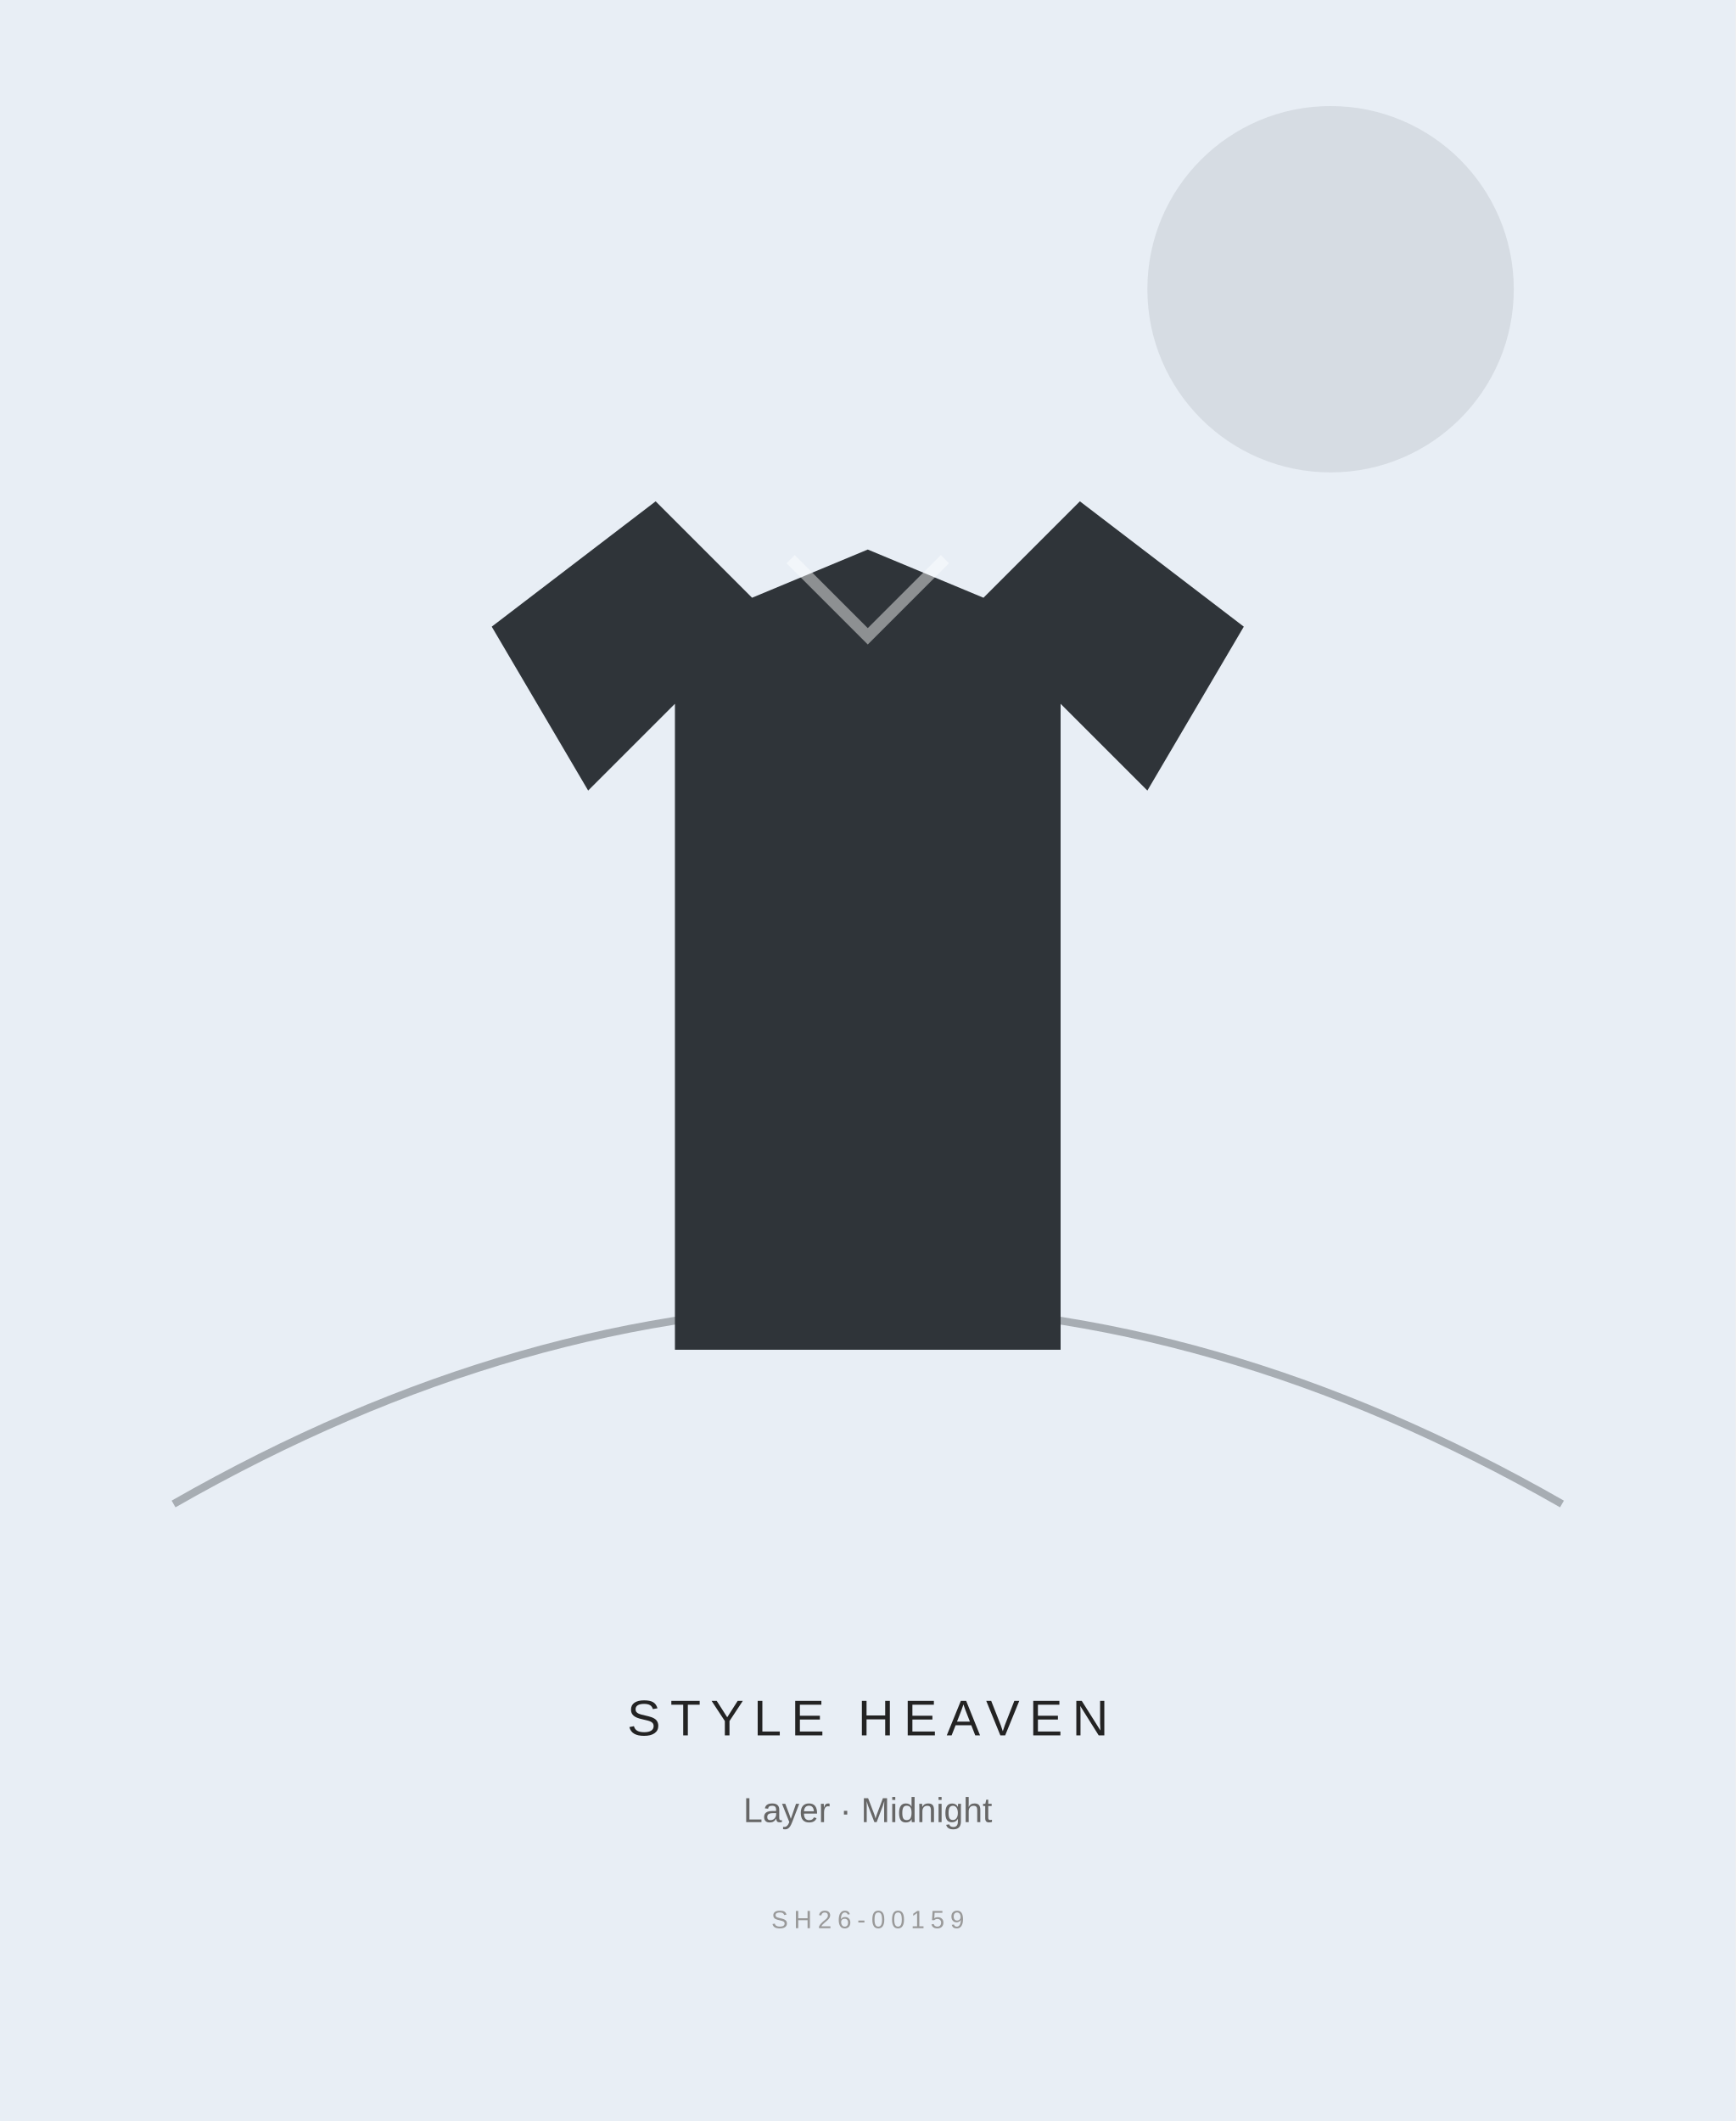
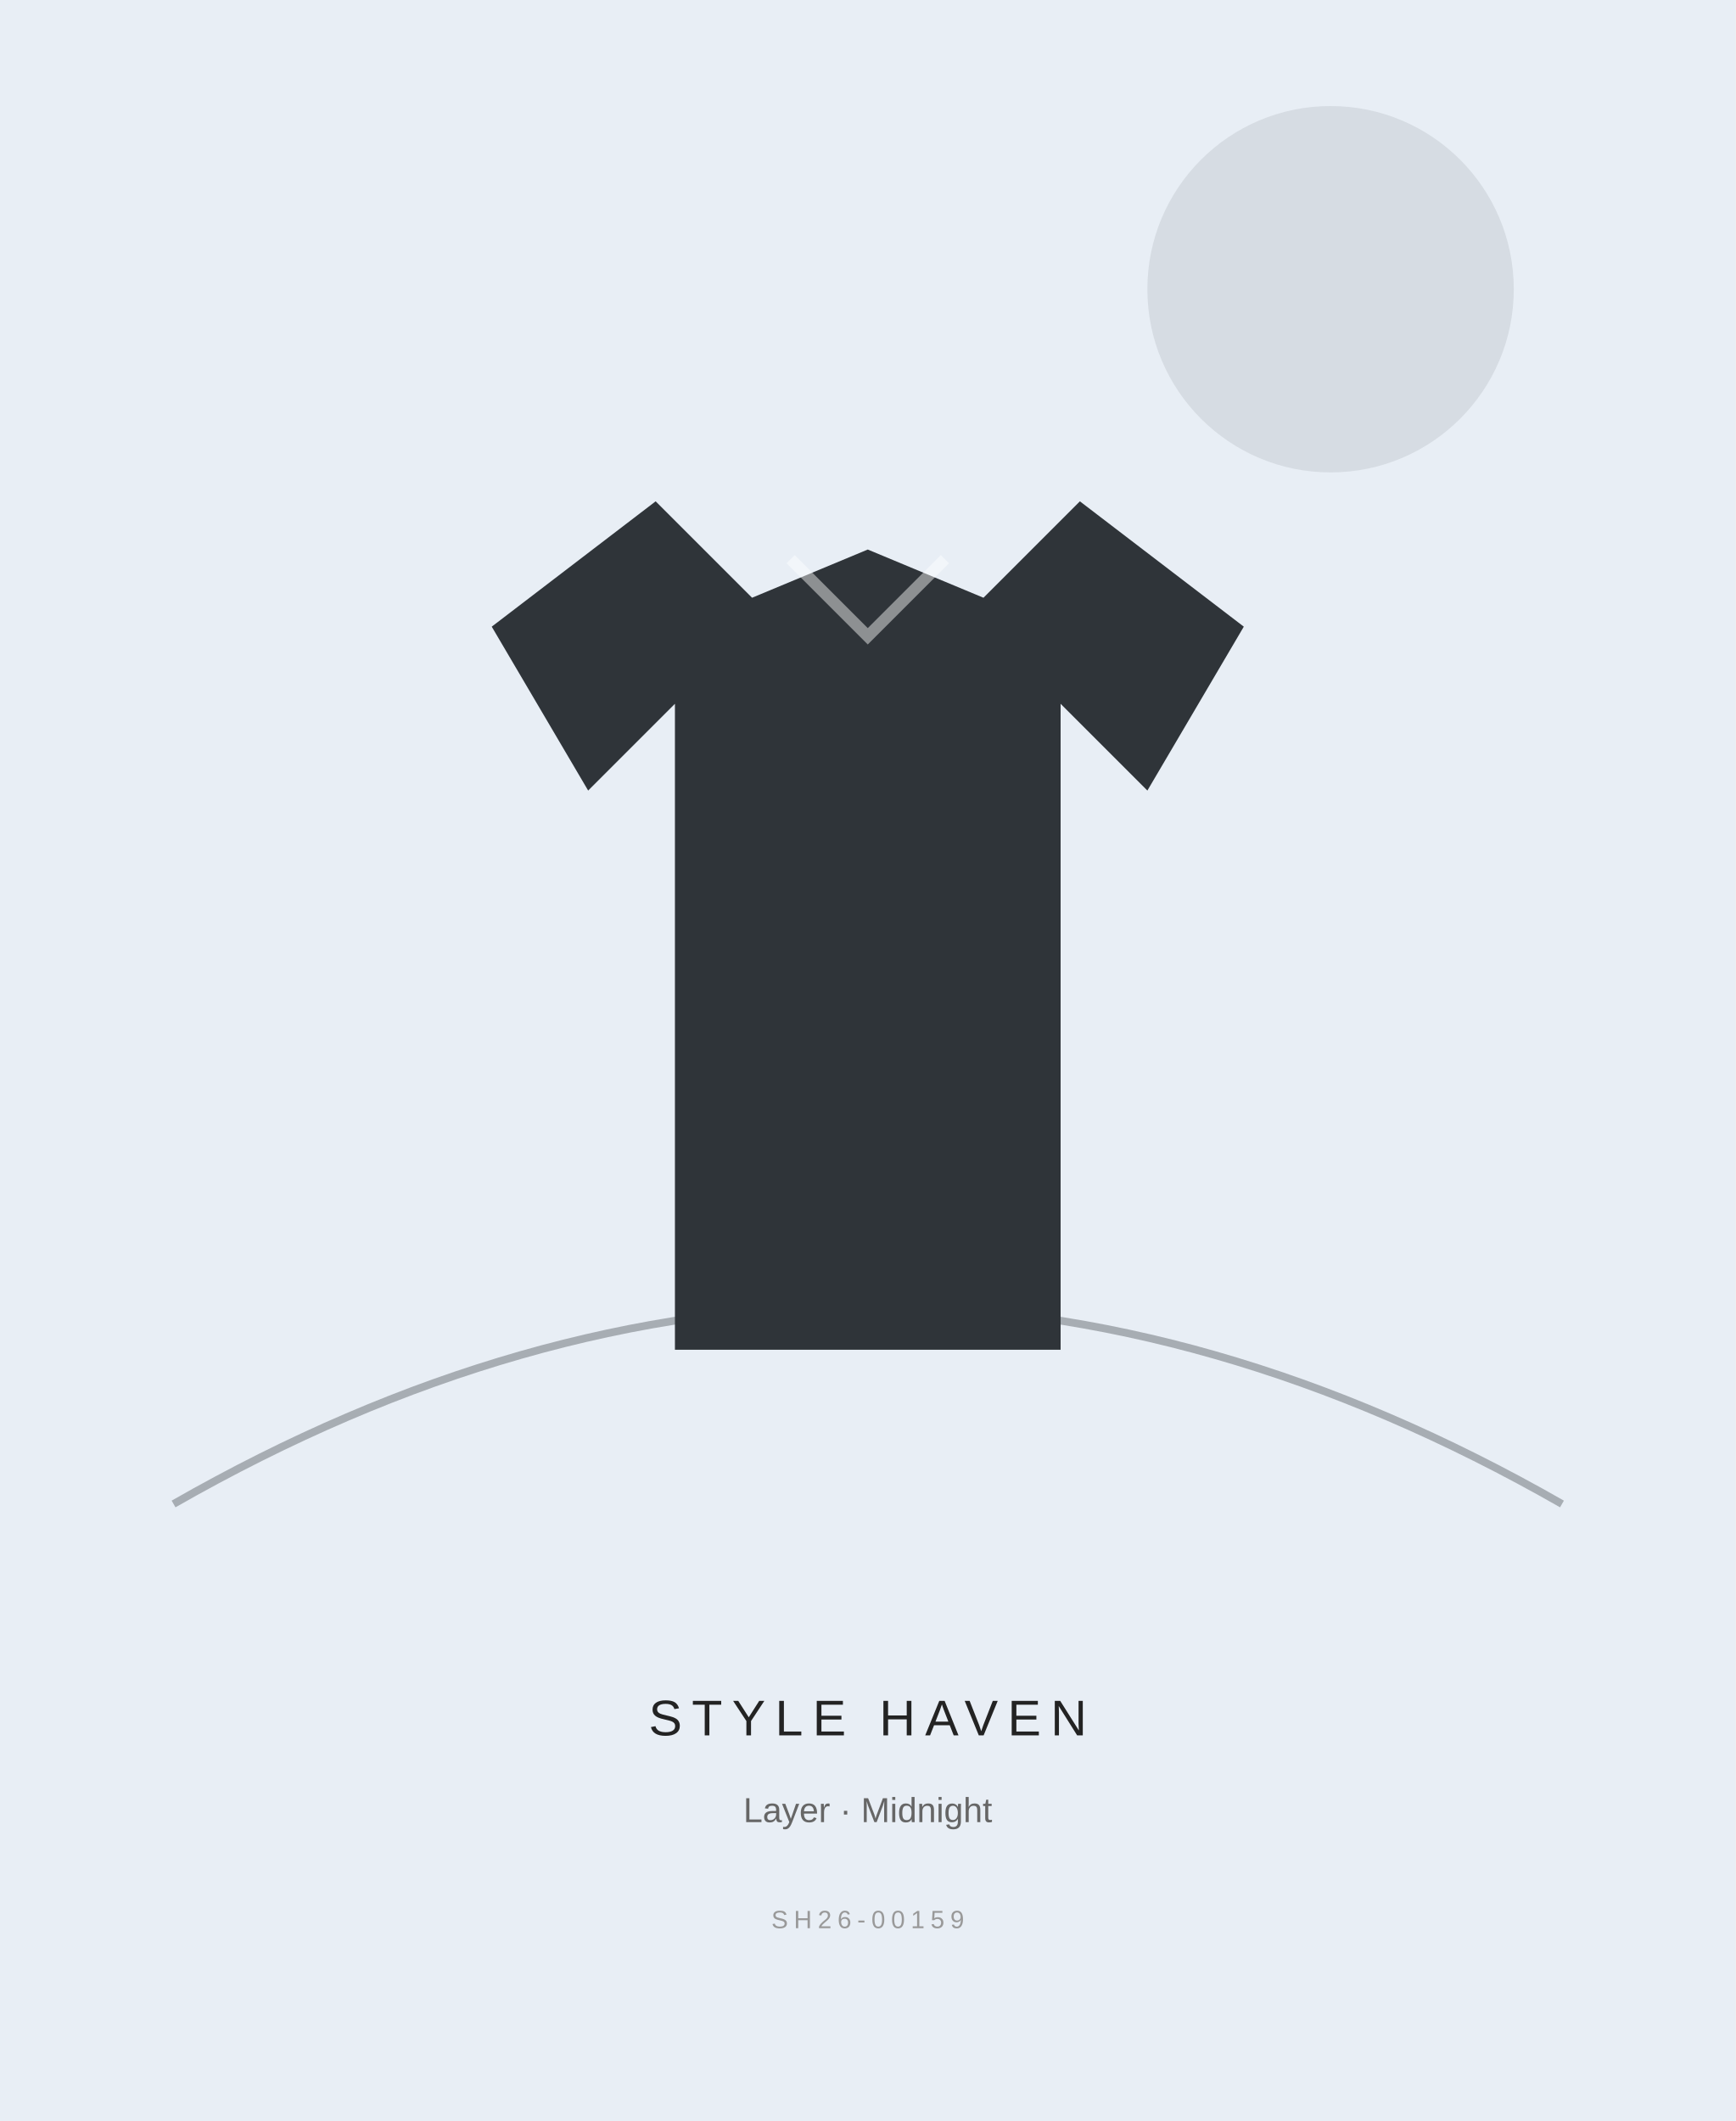
<svg xmlns="http://www.w3.org/2000/svg" viewBox="0 0 900 1100">
  <rect width="900" height="1100" fill="#E8EEF5" />
  <circle cx="690" cy="150" r="95" fill="#2F3439" opacity=".10" />
  <path d="M90 780 Q450 574 810 780" fill="none" stroke="#2F3439" stroke-width="4" opacity=".35" />
  <path d="M340 260 L255 325 L305 410 L350 365 L350 700 L550 700 L550 365 L595 410 L645 325 L560 260 L510 310 L450 285 L390 310Z" fill="#2F3439" />
  <path d="M410 290 L450 330 L490 290" fill="none" stroke="#fff" stroke-width="6" opacity=".45" />
-   <text x="450" y="900" text-anchor="middle" font-family="Arial,sans-serif" font-size="26" letter-spacing="5" fill="#232323">STYLE HEAVEN</text>
+   <text x="450" y="900" text-anchor="middle" font-family="Arial,sans-serif" font-size="26" letter-spacing="5" fill="#232323">STYLE HAVEN</text>
  <text x="450" y="945" text-anchor="middle" font-family="Arial,sans-serif" font-size="18" fill="#666">Layer · Midnight</text>
  <text x="450" y="1000" text-anchor="middle" font-family="Arial,sans-serif" font-size="13" letter-spacing="3" fill="#999">SH26-00159</text>
</svg>
